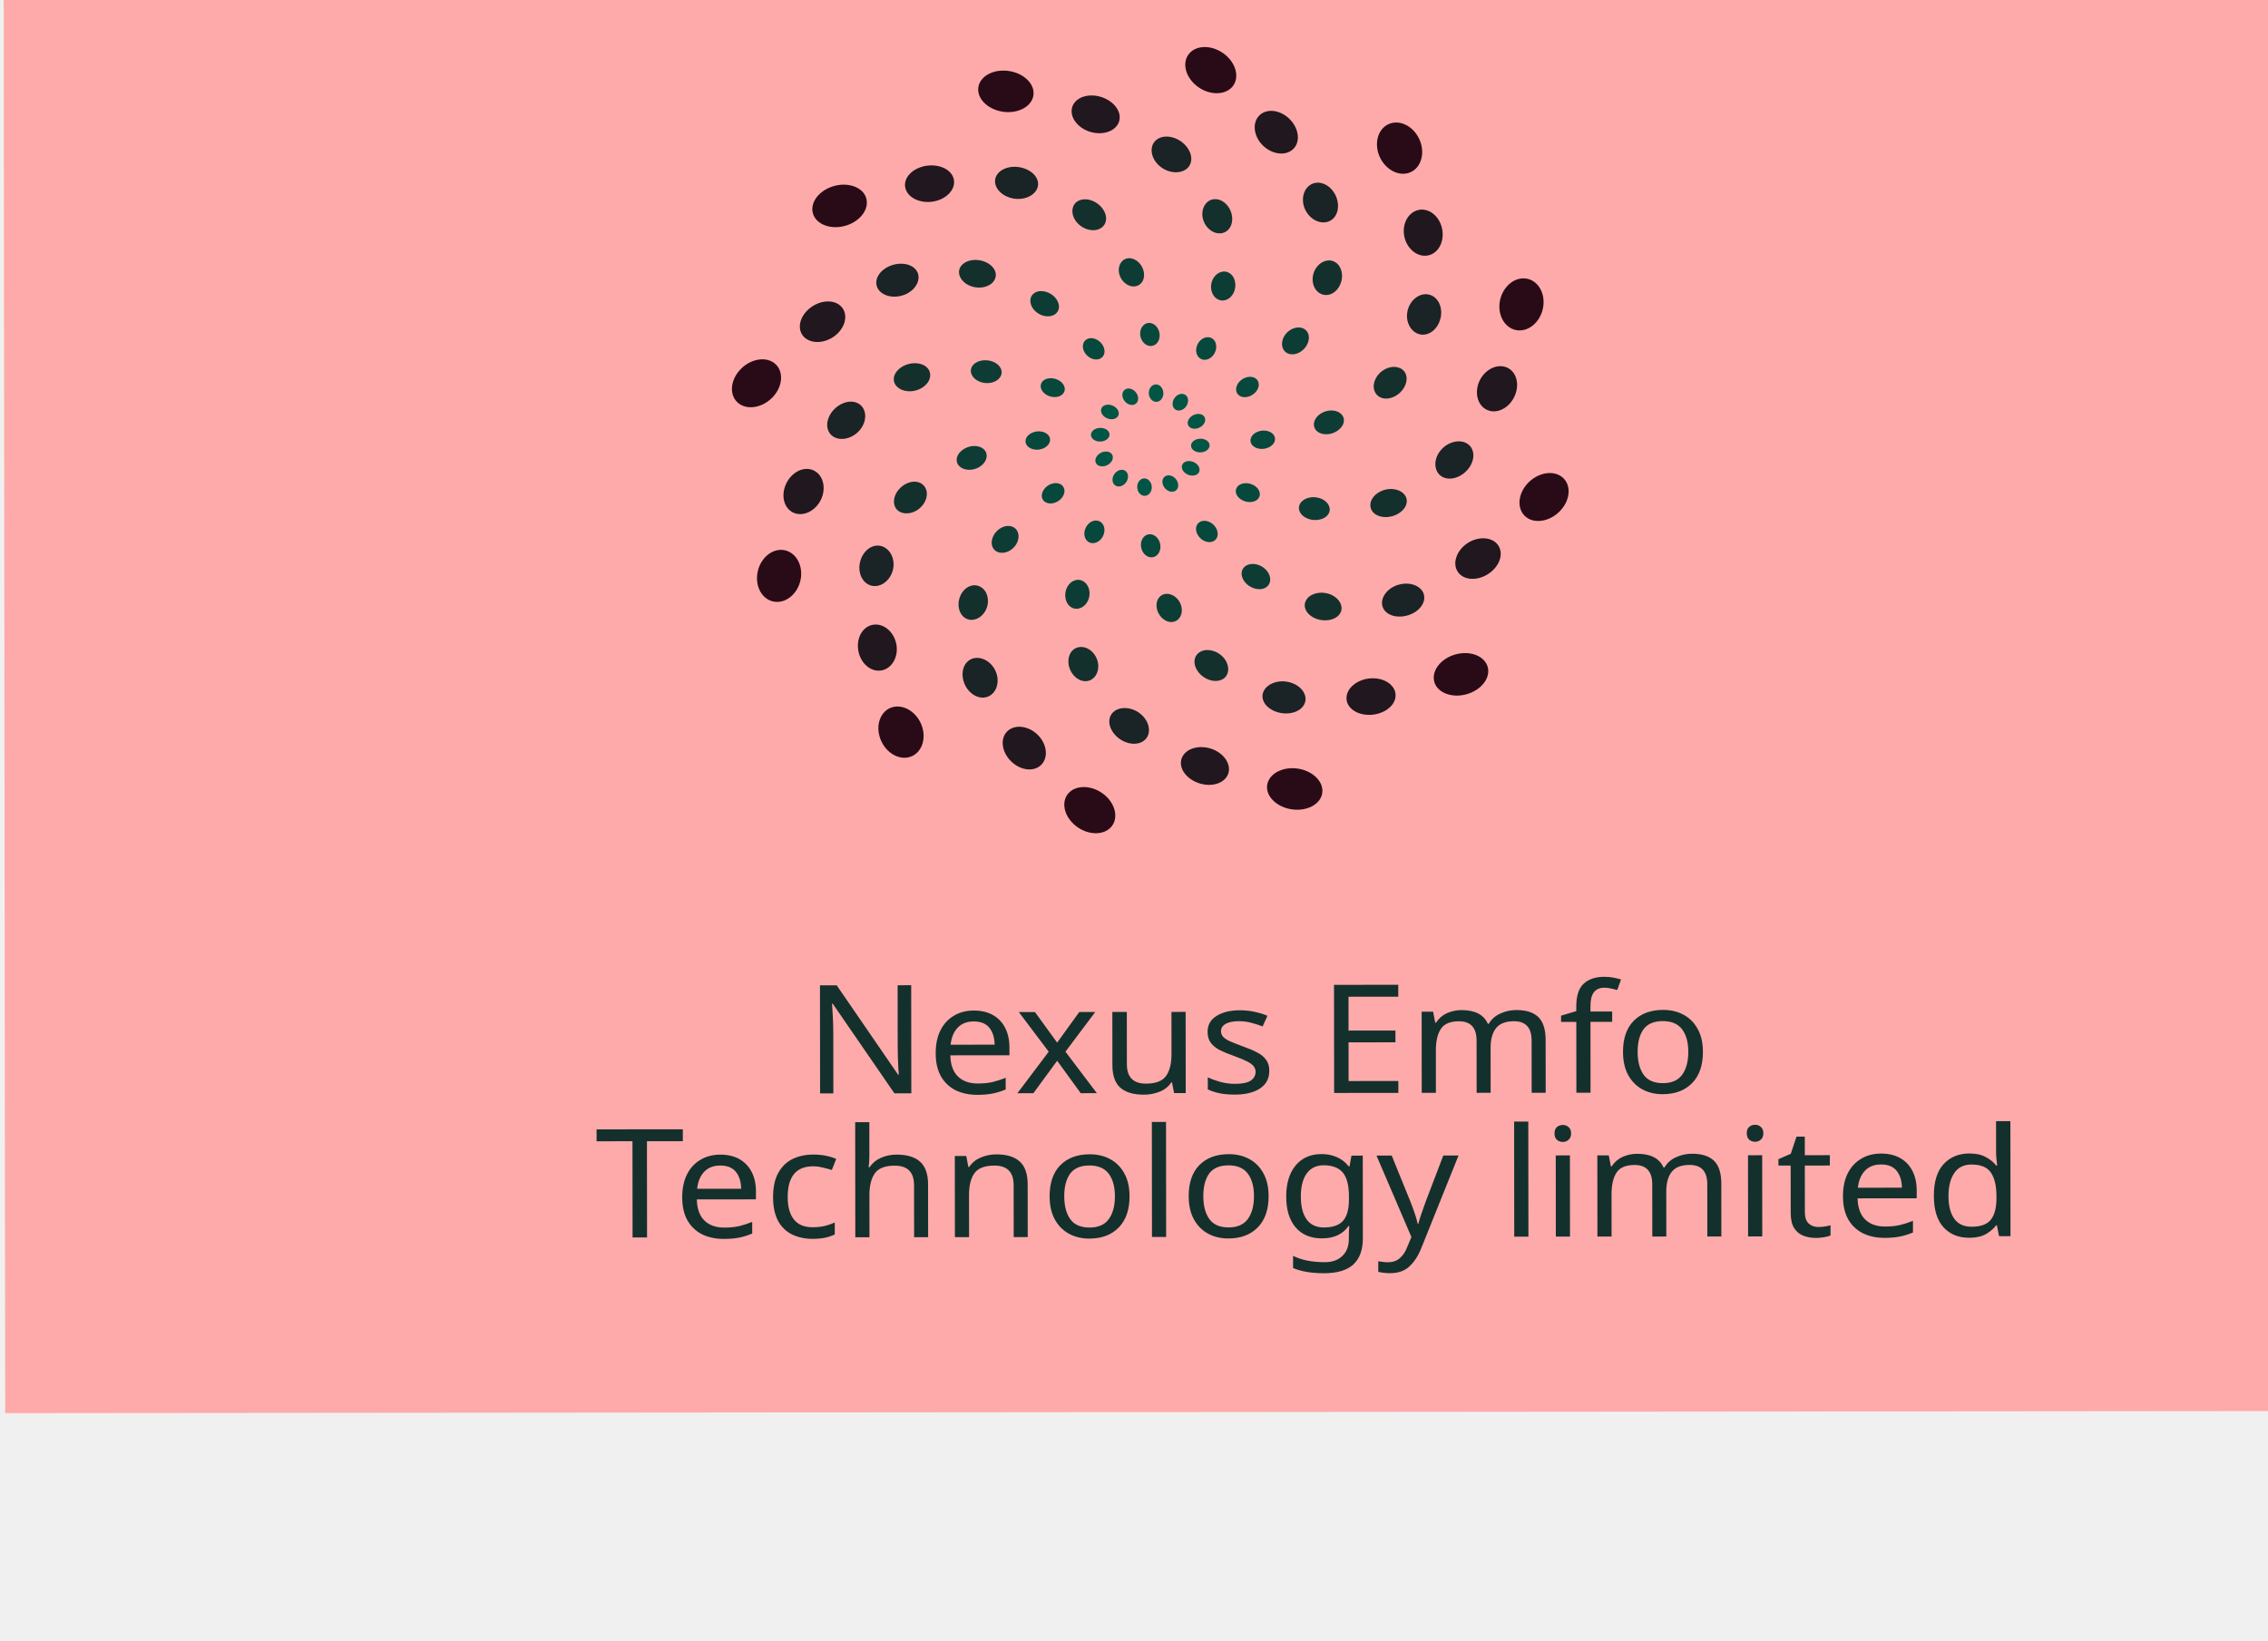
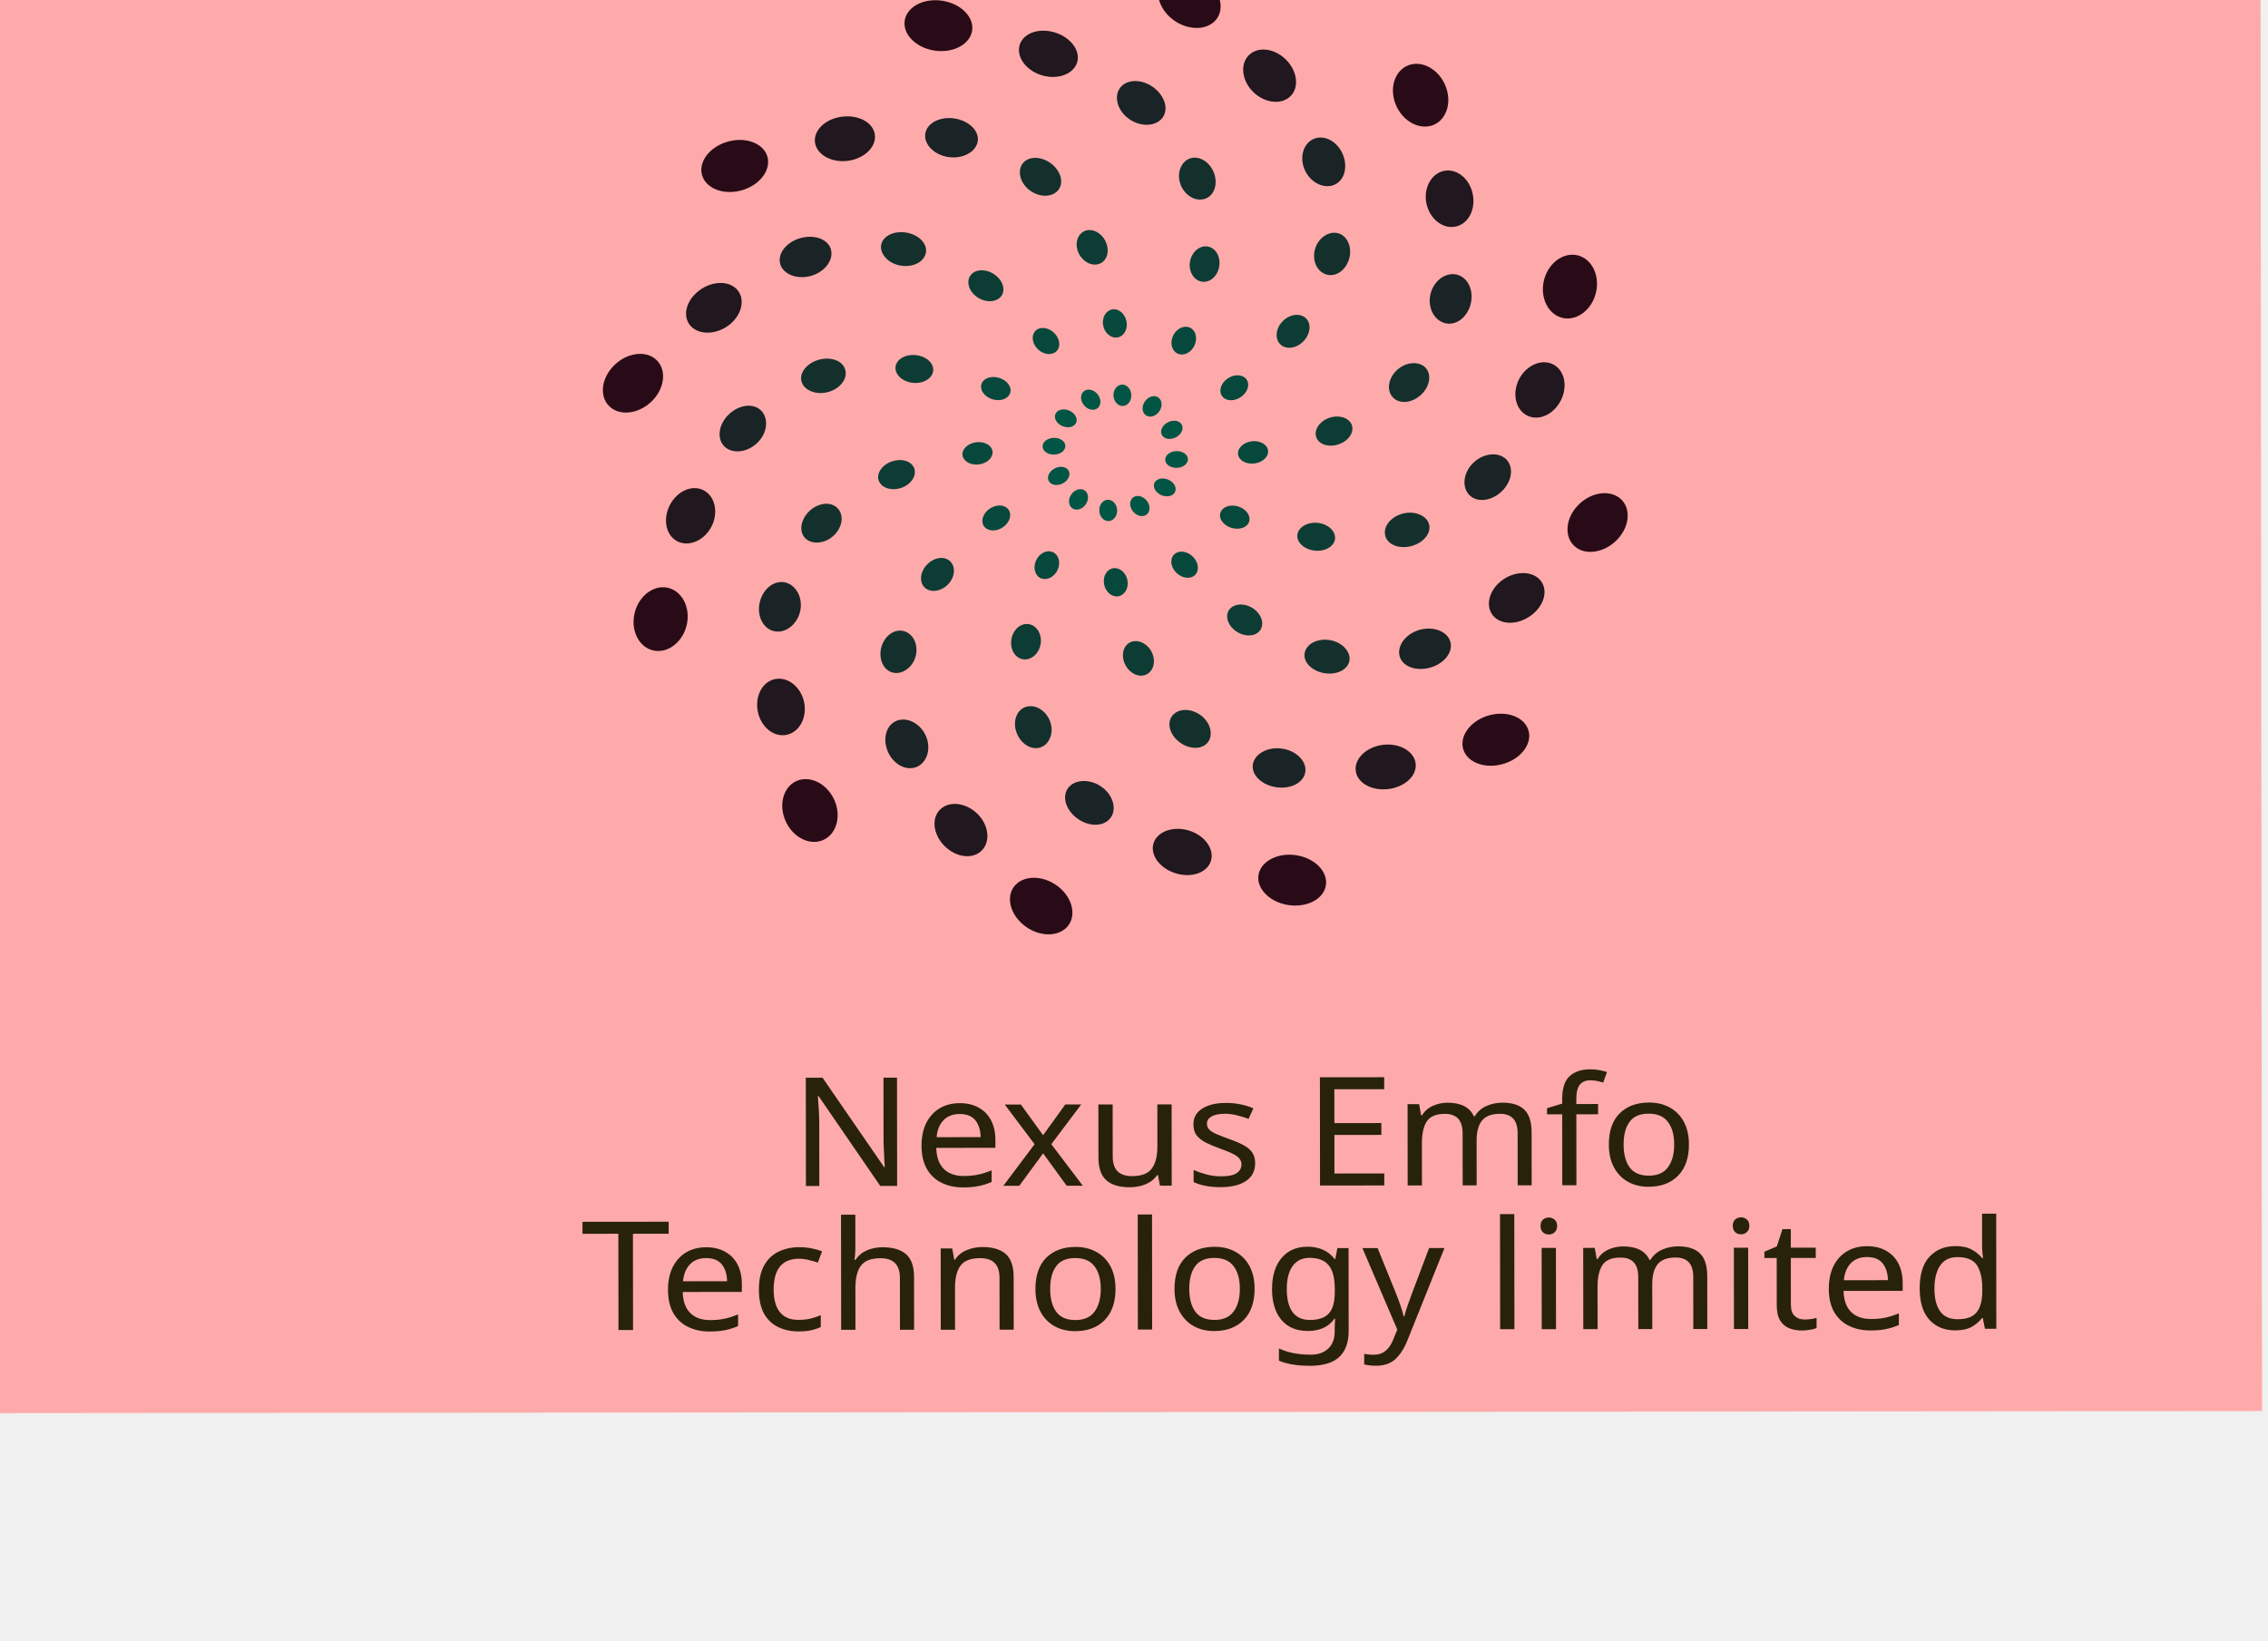
<svg xmlns="http://www.w3.org/2000/svg" width="909.19" height="657.68" version="1.1" viewBox="0 0 240.56 174.01" id="svg236">
-   <defs id="defs240" />
-   <g id="g1993" transform="matrix(0.9923056,0,0,0.9923056,0.00289595,-20.13216)">
-     <rect x="44.261" y="55.008" width="157.16" height="113.69" fill="#ffffff" id="rect4" transform="rotate(-0.05604628)" />
-     <rect x="0.371" y="4.807" width="244.975" height="166.541" fill="#ffaaaa" id="rect6" transform="matrix(0.9999996,-9.1926723e-4,0.00104089,0.9999995,0,0)" style="stroke-width:0.987" />
-     <g transform="matrix(0.8200406,-7.5383864e-4,8.0216203e-4,0.7706446,-27.80271,-59.59826)" stroke-width="2.174" id="g224">
+   <defs id="defs240">
+     <rect x="-194.673" y="-189.412" width="1253.977" height="982.135" id="rect24713" />
+   </defs>
+   <g id="g34673">
+     <rect x="40.254" y="10.864" width="155.951" height="112.815" fill="#ffffff" id="rect4" transform="rotate(-0.05604628)" style="stroke-width:0.992" />
+     <rect x="-3.32" y="-15.365" width="243.09" height="165.259" fill="#ffaaaa" id="rect6" transform="matrix(0.9999996,-9.1926723e-4,0.00104089,0.9999995,0,0)" style="stroke-width:0.98" />
+     <g transform="matrix(0.9966902,-9.162273e-4,9.7496031e-4,0.9366536,-64.93275,-106.2426)" stroke-width="2.174" id="g224">
      <g transform="matrix(0,-0.46708,-0.46708,0,256.88,239.25)" id="g24">
        <path d="m 166.17,141.66 c 0.941,0.613 1.071,2.076 0.317,3.266 -0.755,1.191 -2.132,1.698 -3.086,1.111 -0.953,-0.586 -1.122,-2.055 -0.348,-3.282 0.775,-1.228 2.176,-1.709 3.117,-1.095 z" fill="#005544" id="path8" />
        <path d="m 274.02,145.73 c -2.618,2.108 -6.875,1.159 -9.597,-2.007 -2.682,-3.119 -3.011,-7.485 -0.555,-9.778 2.463,-2.3 6.941,-1.531 9.819,1.827 2.904,3.389 2.942,7.857 0.333,9.958 z" fill="#280b17" id="path10" />
        <g id="g22">
          <path d="m 177.2,126.98 c 0.536,0.474 0.811,1.2 0.78,2.01 -0.032,0.81 -0.367,1.645 -0.932,2.332 -1.18,1.433 -3.058,1.889 -4.24,0.973 -0.568,-0.44 -0.889,-1.151 -0.88,-1.982 0.01,-0.832 0.351,-1.711 0.949,-2.434 0.599,-0.724 1.399,-1.224 2.215,-1.39 l 4.5e-4,3.9e-4 c 0.816,-0.166 1.571,0.017 2.108,0.491 z" fill="#06483c" id="path12" />
          <path d="m 192.17,113.72 c 0.488,0.751 0.578,1.718 0.296,2.675 -0.282,0.958 -0.917,1.85 -1.776,2.502 -0.73,0.554 -1.55,0.887 -2.353,0.999 -1.166,0.163 -2.317,-0.141 -3.038,-0.976 l -3.9e-4,-4.5e-4 c -0.585,-0.678 -0.803,-1.629 -0.57,-2.651 0.042,-0.184 0.098,-0.367 0.167,-0.548 0.318,-0.829 0.912,-1.612 1.702,-2.212 l 6.3e-4,-4.8e-4 c 0.964,-0.733 2.116,-1.115 3.173,-1.065 1.058,0.05 1.91,0.523 2.399,1.276 z" fill="#0d3c35" id="path14" />
          <path d="m 212.52,106.58 c 0.009,0.141 0.009,0.282 5.6e-4,0.422 -0.059,0.925 -0.503,1.825 -1.201,2.561 l 6e-5,5.9e-4 c -0.804,0.847 -1.906,1.441 -3.1,1.688 -2.2e-4,4e-5 -4.4e-4,9e-5 -6.6e-4,1.3e-4 -2.507,0.519 -5.075,-0.483 -5.804,-2.602 -0.35,-1.018 -0.164,-2.183 0.609,-3.212 2e-4,-2.7e-4 4e-4,-5.3e-4 6e-4,-8e-4 0.776,-1.034 2.064,-1.821 3.557,-2.128 1.493,-0.307 2.995,-0.093 4.121,0.553 0.977,0.561 1.575,1.389 1.761,2.3 0.028,0.138 0.047,0.277 0.056,0.419 z" fill="#14302d" id="path16" />
          <path d="m 235.24,111.53 c -0.55,1.129 -1.64,1.93 -2.977,2.3 -1.333,0.368 -2.821,0.284 -4.177,-0.205 -1.024,-0.368 -1.904,-0.935 -2.6,-1.627 -1.21,-1.207 -1.946,-2.889 -1.587,-4.51 0.271,-1.226 1.169,-2.273 2.571,-2.821 0.38,-0.149 0.787,-0.257 1.213,-0.323 1.144,-0.178 2.406,-0.051 3.607,0.382 1.653,0.595 2.996,1.697 3.725,3.001 l -2.4e-4,5.3e-4 c 0.729,1.305 0.775,2.673 0.225,3.801 z" fill="#1a2326" id="path18" />
          <path d="m 255.82,125.97 c -0.965,1.06 -2.42,1.588 -4.026,1.523 -1.603,-0.065 -3.238,-0.715 -4.58,-1.795 -2.736,-2.201 -3.822,-5.881 -2.128,-8.324 0.816,-1.177 2.199,-1.891 3.884,-1.921 1.684,-0.03 3.499,0.63 5.001,1.835 1.502,1.205 2.532,2.826 2.867,4.47 0.334,1.64 -0.053,3.153 -1.017,4.213 z" fill="#21171e" id="path20" />
        </g>
      </g>
      <g transform="matrix(0.23354,-0.4045,-0.4045,-0.23354,209.9,265.89)" id="g42">
        <path d="m 166.17,141.66 c 0.941,0.613 1.071,2.076 0.317,3.266 -0.755,1.191 -2.132,1.698 -3.086,1.111 -0.953,-0.586 -1.122,-2.055 -0.348,-3.282 0.775,-1.228 2.176,-1.709 3.117,-1.095 z" fill="#005544" id="path26" />
        <path d="m 274.02,145.73 c -2.618,2.108 -6.875,1.159 -9.597,-2.007 -2.682,-3.119 -3.011,-7.485 -0.555,-9.778 2.463,-2.3 6.941,-1.531 9.819,1.827 2.904,3.389 2.942,7.857 0.333,9.958 z" fill="#280b17" id="path28" />
        <g id="g40">
          <path d="m 177.2,126.98 c 0.536,0.474 0.811,1.2 0.78,2.01 -0.032,0.81 -0.367,1.645 -0.932,2.332 -1.18,1.433 -3.058,1.889 -4.24,0.973 -0.568,-0.44 -0.889,-1.151 -0.88,-1.982 0.01,-0.832 0.351,-1.711 0.949,-2.434 0.599,-0.724 1.399,-1.224 2.215,-1.39 l 4.5e-4,3.9e-4 c 0.816,-0.166 1.571,0.017 2.108,0.491 z" fill="#06483c" id="path30" />
          <path d="m 192.17,113.72 c 0.488,0.751 0.578,1.718 0.296,2.675 -0.282,0.958 -0.917,1.85 -1.776,2.502 -0.73,0.554 -1.55,0.887 -2.353,0.999 -1.166,0.163 -2.317,-0.141 -3.038,-0.976 l -3.9e-4,-4.5e-4 c -0.585,-0.678 -0.803,-1.629 -0.57,-2.651 0.042,-0.184 0.098,-0.367 0.167,-0.548 0.318,-0.829 0.912,-1.612 1.702,-2.212 l 6.3e-4,-4.8e-4 c 0.964,-0.733 2.116,-1.115 3.173,-1.065 1.058,0.05 1.91,0.523 2.399,1.276 z" fill="#0d3c35" id="path32" />
          <path d="m 212.52,106.58 c 0.009,0.141 0.009,0.282 5.6e-4,0.422 -0.059,0.925 -0.503,1.825 -1.201,2.561 l 6e-5,5.9e-4 c -0.804,0.847 -1.906,1.441 -3.1,1.688 -2.2e-4,4e-5 -4.4e-4,9e-5 -6.6e-4,1.3e-4 -2.507,0.519 -5.075,-0.483 -5.804,-2.602 -0.35,-1.018 -0.164,-2.183 0.609,-3.212 2e-4,-2.7e-4 4e-4,-5.3e-4 6e-4,-8e-4 0.776,-1.034 2.064,-1.821 3.557,-2.128 1.493,-0.307 2.995,-0.093 4.121,0.553 0.977,0.561 1.575,1.389 1.761,2.3 0.028,0.138 0.047,0.277 0.056,0.419 z" fill="#14302d" id="path34" />
          <path d="m 235.24,111.53 c -0.55,1.129 -1.64,1.93 -2.977,2.3 -1.333,0.368 -2.821,0.284 -4.177,-0.205 -1.024,-0.368 -1.904,-0.935 -2.6,-1.627 -1.21,-1.207 -1.946,-2.889 -1.587,-4.51 0.271,-1.226 1.169,-2.273 2.571,-2.821 0.38,-0.149 0.787,-0.257 1.213,-0.323 1.144,-0.178 2.406,-0.051 3.607,0.382 1.653,0.595 2.996,1.697 3.725,3.001 l -2.4e-4,5.3e-4 c 0.729,1.305 0.775,2.673 0.225,3.801 z" fill="#1a2326" id="path36" />
          <path d="m 255.82,125.97 c -0.965,1.06 -2.42,1.588 -4.026,1.523 -1.603,-0.065 -3.238,-0.715 -4.58,-1.795 -2.736,-2.201 -3.822,-5.881 -2.128,-8.324 0.816,-1.177 2.199,-1.891 3.884,-1.921 1.684,-0.03 3.499,0.63 5.001,1.835 1.502,1.205 2.532,2.826 2.867,4.47 0.334,1.64 -0.053,3.153 -1.017,4.213 z" fill="#21171e" id="path38" />
        </g>
      </g>
      <g transform="matrix(0.4045,-0.23354,-0.23354,-0.4045,155.88,265.47)" id="g60">
        <path d="m 166.17,141.66 c 0.941,0.613 1.071,2.076 0.317,3.266 -0.755,1.191 -2.132,1.698 -3.086,1.111 -0.953,-0.586 -1.122,-2.055 -0.348,-3.282 0.775,-1.228 2.176,-1.709 3.117,-1.095 z" fill="#005544" id="path44" />
        <path d="m 274.02,145.73 c -2.618,2.108 -6.875,1.159 -9.597,-2.007 -2.682,-3.119 -3.011,-7.485 -0.555,-9.778 2.463,-2.3 6.941,-1.531 9.819,1.827 2.904,3.389 2.942,7.857 0.333,9.958 z" fill="#280b17" id="path46" />
        <g id="g58">
          <path d="m 177.2,126.98 c 0.536,0.474 0.811,1.2 0.78,2.01 -0.032,0.81 -0.367,1.645 -0.932,2.332 -1.18,1.433 -3.058,1.889 -4.24,0.973 -0.568,-0.44 -0.889,-1.151 -0.88,-1.982 0.01,-0.832 0.351,-1.711 0.949,-2.434 0.599,-0.724 1.399,-1.224 2.215,-1.39 l 4.5e-4,3.9e-4 c 0.816,-0.166 1.571,0.017 2.108,0.491 z" fill="#06483c" id="path48" />
          <path d="m 192.17,113.72 c 0.488,0.751 0.578,1.718 0.296,2.675 -0.282,0.958 -0.917,1.85 -1.776,2.502 -0.73,0.554 -1.55,0.887 -2.353,0.999 -1.166,0.163 -2.317,-0.141 -3.038,-0.976 l -3.9e-4,-4.5e-4 c -0.585,-0.678 -0.803,-1.629 -0.57,-2.651 0.042,-0.184 0.098,-0.367 0.167,-0.548 0.318,-0.829 0.912,-1.612 1.702,-2.212 l 6.3e-4,-4.8e-4 c 0.964,-0.733 2.116,-1.115 3.173,-1.065 1.058,0.05 1.91,0.523 2.399,1.276 z" fill="#0d3c35" id="path50" />
          <path d="m 212.52,106.58 c 0.009,0.141 0.009,0.282 5.6e-4,0.422 -0.059,0.925 -0.503,1.825 -1.201,2.561 l 6e-5,5.9e-4 c -0.804,0.847 -1.906,1.441 -3.1,1.688 -2.2e-4,4e-5 -4.4e-4,9e-5 -6.6e-4,1.3e-4 -2.507,0.519 -5.075,-0.483 -5.804,-2.602 -0.35,-1.018 -0.164,-2.183 0.609,-3.212 2e-4,-2.7e-4 4e-4,-5.3e-4 6e-4,-8e-4 0.776,-1.034 2.064,-1.821 3.557,-2.128 1.493,-0.307 2.995,-0.093 4.121,0.553 0.977,0.561 1.575,1.389 1.761,2.3 0.028,0.138 0.047,0.277 0.056,0.419 z" fill="#14302d" id="path52" />
          <path d="m 235.24,111.53 c -0.55,1.129 -1.64,1.93 -2.977,2.3 -1.333,0.368 -2.821,0.284 -4.177,-0.205 -1.024,-0.368 -1.904,-0.935 -2.6,-1.627 -1.21,-1.207 -1.946,-2.889 -1.587,-4.51 0.271,-1.226 1.169,-2.273 2.571,-2.821 0.38,-0.149 0.787,-0.257 1.213,-0.323 1.144,-0.178 2.406,-0.051 3.607,0.382 1.653,0.595 2.996,1.697 3.725,3.001 l -2.4e-4,5.3e-4 c 0.729,1.305 0.775,2.673 0.225,3.801 z" fill="#1a2326" id="path54" />
          <path d="m 255.82,125.97 c -0.965,1.06 -2.42,1.588 -4.026,1.523 -1.603,-0.065 -3.238,-0.715 -4.58,-1.795 -2.736,-2.201 -3.822,-5.881 -2.128,-8.324 0.816,-1.177 2.199,-1.891 3.884,-1.921 1.684,-0.03 3.499,0.63 5.001,1.835 1.502,1.205 2.532,2.826 2.867,4.47 0.334,1.64 -0.053,3.153 -1.017,4.213 z" fill="#21171e" id="path56" />
        </g>
      </g>
      <g transform="matrix(0.46708,0,0,-0.46708,109.32,238.1)" id="g78">
        <path d="m 166.17,141.66 c 0.941,0.613 1.071,2.076 0.317,3.266 -0.755,1.191 -2.132,1.698 -3.086,1.111 -0.953,-0.586 -1.122,-2.055 -0.348,-3.282 0.775,-1.228 2.176,-1.709 3.117,-1.095 z" fill="#005544" id="path62" />
        <path d="m 274.02,145.73 c -2.618,2.108 -6.875,1.159 -9.597,-2.007 -2.682,-3.119 -3.011,-7.485 -0.555,-9.778 2.463,-2.3 6.941,-1.531 9.819,1.827 2.904,3.389 2.942,7.857 0.333,9.958 z" fill="#280b17" id="path64" />
        <g id="g76">
          <path d="m 177.2,126.98 c 0.536,0.474 0.811,1.2 0.78,2.01 -0.032,0.81 -0.367,1.645 -0.932,2.332 -1.18,1.433 -3.058,1.889 -4.24,0.973 -0.568,-0.44 -0.889,-1.151 -0.88,-1.982 0.01,-0.832 0.351,-1.711 0.949,-2.434 0.599,-0.724 1.399,-1.224 2.215,-1.39 l 4.5e-4,3.9e-4 c 0.816,-0.166 1.571,0.017 2.108,0.491 z" fill="#06483c" id="path66" />
          <path d="m 192.17,113.72 c 0.488,0.751 0.578,1.718 0.296,2.675 -0.282,0.958 -0.917,1.85 -1.776,2.502 -0.73,0.554 -1.55,0.887 -2.353,0.999 -1.166,0.163 -2.317,-0.141 -3.038,-0.976 l -3.9e-4,-4.5e-4 c -0.585,-0.678 -0.803,-1.629 -0.57,-2.651 0.042,-0.184 0.098,-0.367 0.167,-0.548 0.318,-0.829 0.912,-1.612 1.702,-2.212 l 6.3e-4,-4.8e-4 c 0.964,-0.733 2.116,-1.115 3.173,-1.065 1.058,0.05 1.91,0.523 2.399,1.276 z" fill="#0d3c35" id="path68" />
          <path d="m 212.52,106.58 c 0.009,0.141 0.009,0.282 5.6e-4,0.422 -0.059,0.925 -0.503,1.825 -1.201,2.561 l 6e-5,5.9e-4 c -0.804,0.847 -1.906,1.441 -3.1,1.688 -2.2e-4,4e-5 -4.4e-4,9e-5 -6.6e-4,1.3e-4 -2.507,0.519 -5.075,-0.483 -5.804,-2.602 -0.35,-1.018 -0.164,-2.183 0.609,-3.212 2e-4,-2.7e-4 4e-4,-5.3e-4 6e-4,-8e-4 0.776,-1.034 2.064,-1.821 3.557,-2.128 1.493,-0.307 2.995,-0.093 4.121,0.553 0.977,0.561 1.575,1.389 1.761,2.3 0.028,0.138 0.047,0.277 0.056,0.419 z" fill="#14302d" id="path70" />
          <path d="m 235.24,111.53 c -0.55,1.129 -1.64,1.93 -2.977,2.3 -1.333,0.368 -2.821,0.284 -4.177,-0.205 -1.024,-0.368 -1.904,-0.935 -2.6,-1.627 -1.21,-1.207 -1.946,-2.889 -1.587,-4.51 0.271,-1.226 1.169,-2.273 2.571,-2.821 0.38,-0.149 0.787,-0.257 1.213,-0.323 1.144,-0.178 2.406,-0.051 3.607,0.382 1.653,0.595 2.996,1.697 3.725,3.001 l -2.4e-4,5.3e-4 c 0.729,1.305 0.775,2.673 0.225,3.801 z" fill="#1a2326" id="path72" />
          <path d="m 255.82,125.97 c -0.965,1.06 -2.42,1.588 -4.026,1.523 -1.603,-0.065 -3.238,-0.715 -4.58,-1.795 -2.736,-2.201 -3.822,-5.881 -2.128,-8.324 0.816,-1.177 2.199,-1.891 3.884,-1.921 1.684,-0.03 3.499,0.63 5.001,1.835 1.502,1.205 2.532,2.826 2.867,4.47 0.334,1.64 -0.053,3.153 -1.017,4.213 z" fill="#21171e" id="path74" />
        </g>
      </g>
      <g transform="matrix(0.4045,0.23354,0.23354,-0.4045,82.673,191.11)" id="g96">
        <path d="m 166.17,141.66 c 0.941,0.613 1.071,2.076 0.317,3.266 -0.755,1.191 -2.132,1.698 -3.086,1.111 -0.953,-0.586 -1.122,-2.055 -0.348,-3.282 0.775,-1.228 2.176,-1.709 3.117,-1.095 z" fill="#005544" id="path80" />
        <path d="m 274.02,145.73 c -2.618,2.108 -6.875,1.159 -9.597,-2.007 -2.682,-3.119 -3.011,-7.485 -0.555,-9.778 2.463,-2.3 6.941,-1.531 9.819,1.827 2.904,3.389 2.942,7.857 0.333,9.958 z" fill="#280b17" id="path82" />
        <g id="g94">
          <path d="m 177.2,126.98 c 0.536,0.474 0.811,1.2 0.78,2.01 -0.032,0.81 -0.367,1.645 -0.932,2.332 -1.18,1.433 -3.058,1.889 -4.24,0.973 -0.568,-0.44 -0.889,-1.151 -0.88,-1.982 0.01,-0.832 0.351,-1.711 0.949,-2.434 0.599,-0.724 1.399,-1.224 2.215,-1.39 l 4.5e-4,3.9e-4 c 0.816,-0.166 1.571,0.017 2.108,0.491 z" fill="#06483c" id="path84" />
          <path d="m 192.17,113.72 c 0.488,0.751 0.578,1.718 0.296,2.675 -0.282,0.958 -0.917,1.85 -1.776,2.502 -0.73,0.554 -1.55,0.887 -2.353,0.999 -1.166,0.163 -2.317,-0.141 -3.038,-0.976 l -3.9e-4,-4.5e-4 c -0.585,-0.678 -0.803,-1.629 -0.57,-2.651 0.042,-0.184 0.098,-0.367 0.167,-0.548 0.318,-0.829 0.912,-1.612 1.702,-2.212 l 6.3e-4,-4.8e-4 c 0.964,-0.733 2.116,-1.115 3.173,-1.065 1.058,0.05 1.91,0.523 2.399,1.276 z" fill="#0d3c35" id="path86" />
          <path d="m 212.52,106.58 c 0.009,0.141 0.009,0.282 5.6e-4,0.422 -0.059,0.925 -0.503,1.825 -1.201,2.561 l 6e-5,5.9e-4 c -0.804,0.847 -1.906,1.441 -3.1,1.688 -2.2e-4,4e-5 -4.4e-4,9e-5 -6.6e-4,1.3e-4 -2.507,0.519 -5.075,-0.483 -5.804,-2.602 -0.35,-1.018 -0.164,-2.183 0.609,-3.212 2e-4,-2.7e-4 4e-4,-5.3e-4 6e-4,-8e-4 0.776,-1.034 2.064,-1.821 3.557,-2.128 1.493,-0.307 2.995,-0.093 4.121,0.553 0.977,0.561 1.575,1.389 1.761,2.3 0.028,0.138 0.047,0.277 0.056,0.419 z" fill="#14302d" id="path88" />
          <path d="m 235.24,111.53 c -0.55,1.129 -1.64,1.93 -2.977,2.3 -1.333,0.368 -2.821,0.284 -4.177,-0.205 -1.024,-0.368 -1.904,-0.935 -2.6,-1.627 -1.21,-1.207 -1.946,-2.889 -1.587,-4.51 0.271,-1.226 1.169,-2.273 2.571,-2.821 0.38,-0.149 0.787,-0.257 1.213,-0.323 1.144,-0.178 2.406,-0.051 3.607,0.382 1.653,0.595 2.996,1.697 3.725,3.001 l -2.4e-4,5.3e-4 c 0.729,1.305 0.775,2.673 0.225,3.801 z" fill="#1a2326" id="path90" />
          <path d="m 255.82,125.97 c -0.965,1.06 -2.42,1.588 -4.026,1.523 -1.603,-0.065 -3.238,-0.715 -4.58,-1.795 -2.736,-2.201 -3.822,-5.881 -2.128,-8.324 0.816,-1.177 2.199,-1.891 3.884,-1.921 1.684,-0.03 3.499,0.63 5.001,1.835 1.502,1.205 2.532,2.826 2.867,4.47 0.334,1.64 -0.053,3.153 -1.017,4.213 z" fill="#21171e" id="path92" />
        </g>
      </g>
      <g transform="matrix(0.23354,0.4045,0.4045,-0.23354,83.094,137.1)" id="g114">
        <path d="m 166.17,141.66 c 0.941,0.613 1.071,2.076 0.317,3.266 -0.755,1.191 -2.132,1.698 -3.086,1.111 -0.953,-0.586 -1.122,-2.055 -0.348,-3.282 0.775,-1.228 2.176,-1.709 3.117,-1.095 z" fill="#005544" id="path98" />
        <path d="m 274.02,145.73 c -2.618,2.108 -6.875,1.159 -9.597,-2.007 -2.682,-3.119 -3.011,-7.485 -0.555,-9.778 2.463,-2.3 6.941,-1.531 9.819,1.827 2.904,3.389 2.942,7.857 0.333,9.958 z" fill="#280b17" id="path100" />
        <g id="g112">
          <path d="m 177.2,126.98 c 0.536,0.474 0.811,1.2 0.78,2.01 -0.032,0.81 -0.367,1.645 -0.932,2.332 -1.18,1.433 -3.058,1.889 -4.24,0.973 -0.568,-0.44 -0.889,-1.151 -0.88,-1.982 0.01,-0.832 0.351,-1.711 0.949,-2.434 0.599,-0.724 1.399,-1.224 2.215,-1.39 l 4.5e-4,3.9e-4 c 0.816,-0.166 1.571,0.017 2.108,0.491 z" fill="#06483c" id="path102" />
          <path d="m 192.17,113.72 c 0.488,0.751 0.578,1.718 0.296,2.675 -0.282,0.958 -0.917,1.85 -1.776,2.502 -0.73,0.554 -1.55,0.887 -2.353,0.999 -1.166,0.163 -2.317,-0.141 -3.038,-0.976 l -3.9e-4,-4.5e-4 c -0.585,-0.678 -0.803,-1.629 -0.57,-2.651 0.042,-0.184 0.098,-0.367 0.167,-0.548 0.318,-0.829 0.912,-1.612 1.702,-2.212 l 6.3e-4,-4.8e-4 c 0.964,-0.733 2.116,-1.115 3.173,-1.065 1.058,0.05 1.91,0.523 2.399,1.276 z" fill="#0d3c35" id="path104" />
          <path d="m 212.52,106.58 c 0.009,0.141 0.009,0.282 5.6e-4,0.422 -0.059,0.925 -0.503,1.825 -1.201,2.561 l 6e-5,5.9e-4 c -0.804,0.847 -1.906,1.441 -3.1,1.688 -2.2e-4,4e-5 -4.4e-4,9e-5 -6.6e-4,1.3e-4 -2.507,0.519 -5.075,-0.483 -5.804,-2.602 -0.35,-1.018 -0.164,-2.183 0.609,-3.212 2e-4,-2.7e-4 4e-4,-5.3e-4 6e-4,-8e-4 0.776,-1.034 2.064,-1.821 3.557,-2.128 1.493,-0.307 2.995,-0.093 4.121,0.553 0.977,0.561 1.575,1.389 1.761,2.3 0.028,0.138 0.047,0.277 0.056,0.419 z" fill="#14302d" id="path106" />
          <path d="m 235.24,111.53 c -0.55,1.129 -1.64,1.93 -2.977,2.3 -1.333,0.368 -2.821,0.284 -4.177,-0.205 -1.024,-0.368 -1.904,-0.935 -2.6,-1.627 -1.21,-1.207 -1.946,-2.889 -1.587,-4.51 0.271,-1.226 1.169,-2.273 2.571,-2.821 0.38,-0.149 0.787,-0.257 1.213,-0.323 1.144,-0.178 2.406,-0.051 3.607,0.382 1.653,0.595 2.996,1.697 3.725,3.001 l -2.4e-4,5.3e-4 c 0.729,1.305 0.775,2.673 0.225,3.801 z" fill="#1a2326" id="path108" />
          <path d="m 255.82,125.97 c -0.965,1.06 -2.42,1.588 -4.026,1.523 -1.603,-0.065 -3.238,-0.715 -4.58,-1.795 -2.736,-2.201 -3.822,-5.881 -2.128,-8.324 0.816,-1.177 2.199,-1.891 3.884,-1.921 1.684,-0.03 3.499,0.63 5.001,1.835 1.502,1.205 2.532,2.826 2.867,4.47 0.334,1.64 -0.053,3.153 -1.017,4.213 z" fill="#21171e" id="path110" />
        </g>
      </g>
      <g transform="matrix(0,0.46708,0.46708,0,110.47,90.534)" id="g132">
        <path d="m 166.17,141.66 c 0.941,0.613 1.071,2.076 0.317,3.266 -0.755,1.191 -2.132,1.698 -3.086,1.111 -0.953,-0.586 -1.122,-2.055 -0.348,-3.282 0.775,-1.228 2.176,-1.709 3.117,-1.095 z" fill="#005544" id="path116" />
        <path d="m 274.02,145.73 c -2.618,2.108 -6.875,1.159 -9.597,-2.007 -2.682,-3.119 -3.011,-7.485 -0.555,-9.778 2.463,-2.3 6.941,-1.531 9.819,1.827 2.904,3.389 2.942,7.857 0.333,9.958 z" fill="#280b17" id="path118" />
        <g id="g130">
          <path d="m 177.2,126.98 c 0.536,0.474 0.811,1.2 0.78,2.01 -0.032,0.81 -0.367,1.645 -0.932,2.332 -1.18,1.433 -3.058,1.889 -4.24,0.973 -0.568,-0.44 -0.889,-1.151 -0.88,-1.982 0.01,-0.832 0.351,-1.711 0.949,-2.434 0.599,-0.724 1.399,-1.224 2.215,-1.39 l 4.5e-4,3.9e-4 c 0.816,-0.166 1.571,0.017 2.108,0.491 z" fill="#06483c" id="path120" />
          <path d="m 192.17,113.72 c 0.488,0.751 0.578,1.718 0.296,2.675 -0.282,0.958 -0.917,1.85 -1.776,2.502 -0.73,0.554 -1.55,0.887 -2.353,0.999 -1.166,0.163 -2.317,-0.141 -3.038,-0.976 l -3.9e-4,-4.5e-4 c -0.585,-0.678 -0.803,-1.629 -0.57,-2.651 0.042,-0.184 0.098,-0.367 0.167,-0.548 0.318,-0.829 0.912,-1.612 1.702,-2.212 l 6.3e-4,-4.8e-4 c 0.964,-0.733 2.116,-1.115 3.173,-1.065 1.058,0.05 1.91,0.523 2.399,1.276 z" fill="#0d3c35" id="path122" />
          <path d="m 212.52,106.58 c 0.009,0.141 0.009,0.282 5.6e-4,0.422 -0.059,0.925 -0.503,1.825 -1.201,2.561 l 6e-5,5.9e-4 c -0.804,0.847 -1.906,1.441 -3.1,1.688 -2.2e-4,4e-5 -4.4e-4,9e-5 -6.6e-4,1.3e-4 -2.507,0.519 -5.075,-0.483 -5.804,-2.602 -0.35,-1.018 -0.164,-2.183 0.609,-3.212 2e-4,-2.7e-4 4e-4,-5.3e-4 6e-4,-8e-4 0.776,-1.034 2.064,-1.821 3.557,-2.128 1.493,-0.307 2.995,-0.093 4.121,0.553 0.977,0.561 1.575,1.389 1.761,2.3 0.028,0.138 0.047,0.277 0.056,0.419 z" fill="#14302d" id="path124" />
          <path d="m 235.24,111.53 c -0.55,1.129 -1.64,1.93 -2.977,2.3 -1.333,0.368 -2.821,0.284 -4.177,-0.205 -1.024,-0.368 -1.904,-0.935 -2.6,-1.627 -1.21,-1.207 -1.946,-2.889 -1.587,-4.51 0.271,-1.226 1.169,-2.273 2.571,-2.821 0.38,-0.149 0.787,-0.257 1.213,-0.323 1.144,-0.178 2.406,-0.051 3.607,0.382 1.653,0.595 2.996,1.697 3.725,3.001 l -2.4e-4,5.3e-4 c 0.729,1.305 0.775,2.673 0.225,3.801 z" fill="#1a2326" id="path126" />
          <path d="m 255.82,125.97 c -0.965,1.06 -2.42,1.588 -4.026,1.523 -1.603,-0.065 -3.238,-0.715 -4.58,-1.795 -2.736,-2.201 -3.822,-5.881 -2.128,-8.324 0.816,-1.177 2.199,-1.891 3.884,-1.921 1.684,-0.03 3.499,0.63 5.001,1.835 1.502,1.205 2.532,2.826 2.867,4.47 0.334,1.64 -0.053,3.153 -1.017,4.213 z" fill="#21171e" id="path128" />
        </g>
      </g>
      <g transform="matrix(-0.23354,0.4045,0.4045,0.23354,157.45,63.892)" id="g150">
        <path d="m 166.17,141.66 c 0.941,0.613 1.071,2.076 0.317,3.266 -0.755,1.191 -2.132,1.698 -3.086,1.111 -0.953,-0.586 -1.122,-2.055 -0.348,-3.282 0.775,-1.228 2.176,-1.709 3.117,-1.095 z" fill="#005544" id="path134" />
        <path d="m 274.02,145.73 c -2.618,2.108 -6.875,1.159 -9.597,-2.007 -2.682,-3.119 -3.011,-7.485 -0.555,-9.778 2.463,-2.3 6.941,-1.531 9.819,1.827 2.904,3.389 2.942,7.857 0.333,9.958 z" fill="#280b17" id="path136" />
        <g id="g148">
          <path d="m 177.2,126.98 c 0.536,0.474 0.811,1.2 0.78,2.01 -0.032,0.81 -0.367,1.645 -0.932,2.332 -1.18,1.433 -3.058,1.889 -4.24,0.973 -0.568,-0.44 -0.889,-1.151 -0.88,-1.982 0.01,-0.832 0.351,-1.711 0.949,-2.434 0.599,-0.724 1.399,-1.224 2.215,-1.39 l 4.5e-4,3.9e-4 c 0.816,-0.166 1.571,0.017 2.108,0.491 z" fill="#06483c" id="path138" />
          <path d="m 192.17,113.72 c 0.488,0.751 0.578,1.718 0.296,2.675 -0.282,0.958 -0.917,1.85 -1.776,2.502 -0.73,0.554 -1.55,0.887 -2.353,0.999 -1.166,0.163 -2.317,-0.141 -3.038,-0.976 l -3.9e-4,-4.5e-4 c -0.585,-0.678 -0.803,-1.629 -0.57,-2.651 0.042,-0.184 0.098,-0.367 0.167,-0.548 0.318,-0.829 0.912,-1.612 1.702,-2.212 l 6.3e-4,-4.8e-4 c 0.964,-0.733 2.116,-1.115 3.173,-1.065 1.058,0.05 1.91,0.523 2.399,1.276 z" fill="#0d3c35" id="path140" />
          <path d="m 212.52,106.58 c 0.009,0.141 0.009,0.282 5.6e-4,0.422 -0.059,0.925 -0.503,1.825 -1.201,2.561 l 6e-5,5.9e-4 c -0.804,0.847 -1.906,1.441 -3.1,1.688 -2.2e-4,4e-5 -4.4e-4,9e-5 -6.6e-4,1.3e-4 -2.507,0.519 -5.075,-0.483 -5.804,-2.602 -0.35,-1.018 -0.164,-2.183 0.609,-3.212 2e-4,-2.7e-4 4e-4,-5.3e-4 6e-4,-8e-4 0.776,-1.034 2.064,-1.821 3.557,-2.128 1.493,-0.307 2.995,-0.093 4.121,0.553 0.977,0.561 1.575,1.389 1.761,2.3 0.028,0.138 0.047,0.277 0.056,0.419 z" fill="#14302d" id="path142" />
          <path d="m 235.24,111.53 c -0.55,1.129 -1.64,1.93 -2.977,2.3 -1.333,0.368 -2.821,0.284 -4.177,-0.205 -1.024,-0.368 -1.904,-0.935 -2.6,-1.627 -1.21,-1.207 -1.946,-2.889 -1.587,-4.51 0.271,-1.226 1.169,-2.273 2.571,-2.821 0.38,-0.149 0.787,-0.257 1.213,-0.323 1.144,-0.178 2.406,-0.051 3.607,0.382 1.653,0.595 2.996,1.697 3.725,3.001 l -2.4e-4,5.3e-4 c 0.729,1.305 0.775,2.673 0.225,3.801 z" fill="#1a2326" id="path144" />
          <path d="m 255.82,125.97 c -0.965,1.06 -2.42,1.588 -4.026,1.523 -1.603,-0.065 -3.238,-0.715 -4.58,-1.795 -2.736,-2.201 -3.822,-5.881 -2.128,-8.324 0.816,-1.177 2.199,-1.891 3.884,-1.921 1.684,-0.03 3.499,0.63 5.001,1.835 1.502,1.205 2.532,2.826 2.867,4.47 0.334,1.64 -0.053,3.153 -1.017,4.213 z" fill="#21171e" id="path146" />
        </g>
      </g>
      <g transform="matrix(-0.4045,0.23354,0.23354,0.4045,211.47,64.313)" id="g168">
        <path d="m 166.17,141.66 c 0.941,0.613 1.071,2.076 0.317,3.266 -0.755,1.191 -2.132,1.698 -3.086,1.111 -0.953,-0.586 -1.122,-2.055 -0.348,-3.282 0.775,-1.228 2.176,-1.709 3.117,-1.095 z" fill="#005544" id="path152" />
        <path d="m 274.02,145.73 c -2.618,2.108 -6.875,1.159 -9.597,-2.007 -2.682,-3.119 -3.011,-7.485 -0.555,-9.778 2.463,-2.3 6.941,-1.531 9.819,1.827 2.904,3.389 2.942,7.857 0.333,9.958 z" fill="#280b17" id="path154" />
        <g id="g166">
          <path d="m 177.2,126.98 c 0.536,0.474 0.811,1.2 0.78,2.01 -0.032,0.81 -0.367,1.645 -0.932,2.332 -1.18,1.433 -3.058,1.889 -4.24,0.973 -0.568,-0.44 -0.889,-1.151 -0.88,-1.982 0.01,-0.832 0.351,-1.711 0.949,-2.434 0.599,-0.724 1.399,-1.224 2.215,-1.39 l 4.5e-4,3.9e-4 c 0.816,-0.166 1.571,0.017 2.108,0.491 z" fill="#06483c" id="path156" />
          <path d="m 192.17,113.72 c 0.488,0.751 0.578,1.718 0.296,2.675 -0.282,0.958 -0.917,1.85 -1.776,2.502 -0.73,0.554 -1.55,0.887 -2.353,0.999 -1.166,0.163 -2.317,-0.141 -3.038,-0.976 l -3.9e-4,-4.5e-4 c -0.585,-0.678 -0.803,-1.629 -0.57,-2.651 0.042,-0.184 0.098,-0.367 0.167,-0.548 0.318,-0.829 0.912,-1.612 1.702,-2.212 l 6.3e-4,-4.8e-4 c 0.964,-0.733 2.116,-1.115 3.173,-1.065 1.058,0.05 1.91,0.523 2.399,1.276 z" fill="#0d3c35" id="path158" />
          <path d="m 212.52,106.58 c 0.009,0.141 0.009,0.282 5.6e-4,0.422 -0.059,0.925 -0.503,1.825 -1.201,2.561 l 6e-5,5.9e-4 c -0.804,0.847 -1.906,1.441 -3.1,1.688 -2.2e-4,4e-5 -4.4e-4,9e-5 -6.6e-4,1.3e-4 -2.507,0.519 -5.075,-0.483 -5.804,-2.602 -0.35,-1.018 -0.164,-2.183 0.609,-3.212 2e-4,-2.7e-4 4e-4,-5.3e-4 6e-4,-8e-4 0.776,-1.034 2.064,-1.821 3.557,-2.128 1.493,-0.307 2.995,-0.093 4.121,0.553 0.977,0.561 1.575,1.389 1.761,2.3 0.028,0.138 0.047,0.277 0.056,0.419 z" fill="#14302d" id="path160" />
          <path d="m 235.24,111.53 c -0.55,1.129 -1.64,1.93 -2.977,2.3 -1.333,0.368 -2.821,0.284 -4.177,-0.205 -1.024,-0.368 -1.904,-0.935 -2.6,-1.627 -1.21,-1.207 -1.946,-2.889 -1.587,-4.51 0.271,-1.226 1.169,-2.273 2.571,-2.821 0.38,-0.149 0.787,-0.257 1.213,-0.323 1.144,-0.178 2.406,-0.051 3.607,0.382 1.653,0.595 2.996,1.697 3.725,3.001 l -2.4e-4,5.3e-4 c 0.729,1.305 0.775,2.673 0.225,3.801 z" fill="#1a2326" id="path162" />
          <path d="m 255.82,125.97 c -0.965,1.06 -2.42,1.588 -4.026,1.523 -1.603,-0.065 -3.238,-0.715 -4.58,-1.795 -2.736,-2.201 -3.822,-5.881 -2.128,-8.324 0.816,-1.177 2.199,-1.891 3.884,-1.921 1.684,-0.03 3.499,0.63 5.001,1.835 1.502,1.205 2.532,2.826 2.867,4.47 0.334,1.64 -0.053,3.153 -1.017,4.213 z" fill="#21171e" id="path164" />
        </g>
      </g>
      <g transform="matrix(-0.46708,0,0,0.46708,258.03,91.684)" id="g186">
        <path d="m 166.17,141.66 c 0.941,0.613 1.071,2.076 0.317,3.266 -0.755,1.191 -2.132,1.698 -3.086,1.111 -0.953,-0.586 -1.122,-2.055 -0.348,-3.282 0.775,-1.228 2.176,-1.709 3.117,-1.095 z" fill="#005544" id="path170" />
        <path d="m 274.02,145.73 c -2.618,2.108 -6.875,1.159 -9.597,-2.007 -2.682,-3.119 -3.011,-7.485 -0.555,-9.778 2.463,-2.3 6.941,-1.531 9.819,1.827 2.904,3.389 2.942,7.857 0.333,9.958 z" fill="#280b17" id="path172" />
        <g id="g184">
          <path d="m 177.2,126.98 c 0.536,0.474 0.811,1.2 0.78,2.01 -0.032,0.81 -0.367,1.645 -0.932,2.332 -1.18,1.433 -3.058,1.889 -4.24,0.973 -0.568,-0.44 -0.889,-1.151 -0.88,-1.982 0.01,-0.832 0.351,-1.711 0.949,-2.434 0.599,-0.724 1.399,-1.224 2.215,-1.39 l 4.5e-4,3.9e-4 c 0.816,-0.166 1.571,0.017 2.108,0.491 z" fill="#06483c" id="path174" />
          <path d="m 192.17,113.72 c 0.488,0.751 0.578,1.718 0.296,2.675 -0.282,0.958 -0.917,1.85 -1.776,2.502 -0.73,0.554 -1.55,0.887 -2.353,0.999 -1.166,0.163 -2.317,-0.141 -3.038,-0.976 l -3.9e-4,-4.5e-4 c -0.585,-0.678 -0.803,-1.629 -0.57,-2.651 0.042,-0.184 0.098,-0.367 0.167,-0.548 0.318,-0.829 0.912,-1.612 1.702,-2.212 l 6.3e-4,-4.8e-4 c 0.964,-0.733 2.116,-1.115 3.173,-1.065 1.058,0.05 1.91,0.523 2.399,1.276 z" fill="#0d3c35" id="path176" />
          <path d="m 212.52,106.58 c 0.009,0.141 0.009,0.282 5.6e-4,0.422 -0.059,0.925 -0.503,1.825 -1.201,2.561 l 6e-5,5.9e-4 c -0.804,0.847 -1.906,1.441 -3.1,1.688 -2.2e-4,4e-5 -4.4e-4,9e-5 -6.6e-4,1.3e-4 -2.507,0.519 -5.075,-0.483 -5.804,-2.602 -0.35,-1.018 -0.164,-2.183 0.609,-3.212 2e-4,-2.7e-4 4e-4,-5.3e-4 6e-4,-8e-4 0.776,-1.034 2.064,-1.821 3.557,-2.128 1.493,-0.307 2.995,-0.093 4.121,0.553 0.977,0.561 1.575,1.389 1.761,2.3 0.028,0.138 0.047,0.277 0.056,0.419 z" fill="#14302d" id="path178" />
          <path d="m 235.24,111.53 c -0.55,1.129 -1.64,1.93 -2.977,2.3 -1.333,0.368 -2.821,0.284 -4.177,-0.205 -1.024,-0.368 -1.904,-0.935 -2.6,-1.627 -1.21,-1.207 -1.946,-2.889 -1.587,-4.51 0.271,-1.226 1.169,-2.273 2.571,-2.821 0.38,-0.149 0.787,-0.257 1.213,-0.323 1.144,-0.178 2.406,-0.051 3.607,0.382 1.653,0.595 2.996,1.697 3.725,3.001 l -2.4e-4,5.3e-4 c 0.729,1.305 0.775,2.673 0.225,3.801 z" fill="#1a2326" id="path180" />
          <path d="m 255.82,125.97 c -0.965,1.06 -2.42,1.588 -4.026,1.523 -1.603,-0.065 -3.238,-0.715 -4.58,-1.795 -2.736,-2.201 -3.822,-5.881 -2.128,-8.324 0.816,-1.177 2.199,-1.891 3.884,-1.921 1.684,-0.03 3.499,0.63 5.001,1.835 1.502,1.205 2.532,2.826 2.867,4.47 0.334,1.64 -0.053,3.153 -1.017,4.213 z" fill="#21171e" id="path182" />
        </g>
      </g>
      <g transform="matrix(-0.4045,-0.23354,-0.23354,0.4045,284.68,138.67)" id="g204">
        <path d="m 166.17,141.66 c 0.941,0.613 1.071,2.076 0.317,3.266 -0.755,1.191 -2.132,1.698 -3.086,1.111 -0.953,-0.586 -1.122,-2.055 -0.348,-3.282 0.775,-1.228 2.176,-1.709 3.117,-1.095 z" fill="#005544" id="path188" />
        <path d="m 274.02,145.73 c -2.618,2.108 -6.875,1.159 -9.597,-2.007 -2.682,-3.119 -3.011,-7.485 -0.555,-9.778 2.463,-2.3 6.941,-1.531 9.819,1.827 2.904,3.389 2.942,7.857 0.333,9.958 z" fill="#280b17" id="path190" />
        <g id="g202">
          <path d="m 177.2,126.98 c 0.536,0.474 0.811,1.2 0.78,2.01 -0.032,0.81 -0.367,1.645 -0.932,2.332 -1.18,1.433 -3.058,1.889 -4.24,0.973 -0.568,-0.44 -0.889,-1.151 -0.88,-1.982 0.01,-0.832 0.351,-1.711 0.949,-2.434 0.599,-0.724 1.399,-1.224 2.215,-1.39 l 4.5e-4,3.9e-4 c 0.816,-0.166 1.571,0.017 2.108,0.491 z" fill="#06483c" id="path192" />
          <path d="m 192.17,113.72 c 0.488,0.751 0.578,1.718 0.296,2.675 -0.282,0.958 -0.917,1.85 -1.776,2.502 -0.73,0.554 -1.55,0.887 -2.353,0.999 -1.166,0.163 -2.317,-0.141 -3.038,-0.976 l -3.9e-4,-4.5e-4 c -0.585,-0.678 -0.803,-1.629 -0.57,-2.651 0.042,-0.184 0.098,-0.367 0.167,-0.548 0.318,-0.829 0.912,-1.612 1.702,-2.212 l 6.3e-4,-4.8e-4 c 0.964,-0.733 2.116,-1.115 3.173,-1.065 1.058,0.05 1.91,0.523 2.399,1.276 z" fill="#0d3c35" id="path194" />
          <path d="m 212.52,106.58 c 0.009,0.141 0.009,0.282 5.6e-4,0.422 -0.059,0.925 -0.503,1.825 -1.201,2.561 l 6e-5,5.9e-4 c -0.804,0.847 -1.906,1.441 -3.1,1.688 -2.2e-4,4e-5 -4.4e-4,9e-5 -6.6e-4,1.3e-4 -2.507,0.519 -5.075,-0.483 -5.804,-2.602 -0.35,-1.018 -0.164,-2.183 0.609,-3.212 2e-4,-2.7e-4 4e-4,-5.3e-4 6e-4,-8e-4 0.776,-1.034 2.064,-1.821 3.557,-2.128 1.493,-0.307 2.995,-0.093 4.121,0.553 0.977,0.561 1.575,1.389 1.761,2.3 0.028,0.138 0.047,0.277 0.056,0.419 z" fill="#14302d" id="path196" />
          <path d="m 235.24,111.53 c -0.55,1.129 -1.64,1.93 -2.977,2.3 -1.333,0.368 -2.821,0.284 -4.177,-0.205 -1.024,-0.368 -1.904,-0.935 -2.6,-1.627 -1.21,-1.207 -1.946,-2.889 -1.587,-4.51 0.271,-1.226 1.169,-2.273 2.571,-2.821 0.38,-0.149 0.787,-0.257 1.213,-0.323 1.144,-0.178 2.406,-0.051 3.607,0.382 1.653,0.595 2.996,1.697 3.725,3.001 l -2.4e-4,5.3e-4 c 0.729,1.305 0.775,2.673 0.225,3.801 z" fill="#1a2326" id="path198" />
          <path d="m 255.82,125.97 c -0.965,1.06 -2.42,1.588 -4.026,1.523 -1.603,-0.065 -3.238,-0.715 -4.58,-1.795 -2.736,-2.201 -3.822,-5.881 -2.128,-8.324 0.816,-1.177 2.199,-1.891 3.884,-1.921 1.684,-0.03 3.499,0.63 5.001,1.835 1.502,1.205 2.532,2.826 2.867,4.47 0.334,1.64 -0.053,3.153 -1.017,4.213 z" fill="#21171e" id="path200" />
        </g>
      </g>
      <g transform="matrix(-0.23354,-0.4045,-0.4045,0.23354,284.26,192.69)" id="g222">
        <path d="m 166.17,141.66 c 0.941,0.613 1.071,2.076 0.317,3.266 -0.755,1.191 -2.132,1.698 -3.086,1.111 -0.953,-0.586 -1.122,-2.055 -0.348,-3.282 0.775,-1.228 2.176,-1.709 3.117,-1.095 z" fill="#005544" id="path206" />
        <path d="m 274.02,145.73 c -2.618,2.108 -6.875,1.159 -9.597,-2.007 -2.682,-3.119 -3.011,-7.485 -0.555,-9.778 2.463,-2.3 6.941,-1.531 9.819,1.827 2.904,3.389 2.942,7.857 0.333,9.958 z" fill="#280b17" id="path208" />
        <g id="g220">
          <path d="m 177.2,126.98 c 0.536,0.474 0.811,1.2 0.78,2.01 -0.032,0.81 -0.367,1.645 -0.932,2.332 -1.18,1.433 -3.058,1.889 -4.24,0.973 -0.568,-0.44 -0.889,-1.151 -0.88,-1.982 0.01,-0.832 0.351,-1.711 0.949,-2.434 0.599,-0.724 1.399,-1.224 2.215,-1.39 l 4.5e-4,3.9e-4 c 0.816,-0.166 1.571,0.017 2.108,0.491 z" fill="#06483c" id="path210" />
          <path d="m 192.17,113.72 c 0.488,0.751 0.578,1.718 0.296,2.675 -0.282,0.958 -0.917,1.85 -1.776,2.502 -0.73,0.554 -1.55,0.887 -2.353,0.999 -1.166,0.163 -2.317,-0.141 -3.038,-0.976 l -3.9e-4,-4.5e-4 c -0.585,-0.678 -0.803,-1.629 -0.57,-2.651 0.042,-0.184 0.098,-0.367 0.167,-0.548 0.318,-0.829 0.912,-1.612 1.702,-2.212 l 6.3e-4,-4.8e-4 c 0.964,-0.733 2.116,-1.115 3.173,-1.065 1.058,0.05 1.91,0.523 2.399,1.276 z" fill="#0d3c35" id="path212" />
          <path d="m 212.52,106.58 c 0.009,0.141 0.009,0.282 5.6e-4,0.422 -0.059,0.925 -0.503,1.825 -1.201,2.561 l 6e-5,5.9e-4 c -0.804,0.847 -1.906,1.441 -3.1,1.688 -2.2e-4,4e-5 -4.4e-4,9e-5 -6.6e-4,1.3e-4 -2.507,0.519 -5.075,-0.483 -5.804,-2.602 -0.35,-1.018 -0.164,-2.183 0.609,-3.212 2e-4,-2.7e-4 4e-4,-5.3e-4 6e-4,-8e-4 0.776,-1.034 2.064,-1.821 3.557,-2.128 1.493,-0.307 2.995,-0.093 4.121,0.553 0.977,0.561 1.575,1.389 1.761,2.3 0.028,0.138 0.047,0.277 0.056,0.419 z" fill="#14302d" id="path214" />
          <path d="m 235.24,111.53 c -0.55,1.129 -1.64,1.93 -2.977,2.3 -1.333,0.368 -2.821,0.284 -4.177,-0.205 -1.024,-0.368 -1.904,-0.935 -2.6,-1.627 -1.21,-1.207 -1.946,-2.889 -1.587,-4.51 0.271,-1.226 1.169,-2.273 2.571,-2.821 0.38,-0.149 0.787,-0.257 1.213,-0.323 1.144,-0.178 2.406,-0.051 3.607,0.382 1.653,0.595 2.996,1.697 3.725,3.001 l -2.4e-4,5.3e-4 c 0.729,1.305 0.775,2.673 0.225,3.801 z" fill="#1a2326" id="path216" />
          <path d="m 255.82,125.97 c -0.965,1.06 -2.42,1.588 -4.026,1.523 -1.603,-0.065 -3.238,-0.715 -4.58,-1.795 -2.736,-2.201 -3.822,-5.881 -2.128,-8.324 0.816,-1.177 2.199,-1.891 3.884,-1.921 1.684,-0.03 3.499,0.63 5.001,1.835 1.502,1.205 2.532,2.826 2.867,4.47 0.334,1.64 -0.053,3.153 -1.017,4.213 z" fill="#21171e" id="path218" />
        </g>
      </g>
    </g>
-     <text x="44.134" y="141.58" fill="#14302d" font-family="Cinzel" font-size="16.474px" stroke-width="0.235" style="font-style:normal;font-variant:normal;font-weight:normal;font-stretch:normal;font-size:16.698px;line-height:0.95;font-family:'Bodoni MT';-inkscape-font-specification:'Bodoni MT, Normal';font-variant-ligatures:normal;font-variant-caps:normal;font-variant-numeric:normal;font-variant-east-asian:normal;fill:#14302d;stroke-width:0.239" xml:space="preserve" id="text230" transform="matrix(1.03155,-9.482718e-4,0.00100906,0.9694137,0,0)">
-       <tspan id="tspan548" x="44.134" y="141.58" style="stroke-width:0.239">         Nexus Emfo </tspan>
-       <tspan id="tspan550" x="44.134" y="157.444" style="stroke-width:0.239">    Technology limited</tspan>
+     <text x="42.357" y="129.852" fill="#14302d" font-family="Cinzel" font-size="16.474px" stroke-width="0.235" style="font-style:normal;font-variant:normal;font-weight:normal;font-stretch:normal;font-size:16.57px;line-height:0.95;font-family:'Californian FB';-inkscape-font-specification:'Californian FB';font-variant-ligatures:normal;font-variant-caps:normal;font-variant-numeric:normal;font-variant-east-asian:normal;fill:#28220b;stroke-width:0.237" xml:space="preserve" id="text230" transform="matrix(1.03155,-9.482718e-4,0.00100906,0.9694137,0,0)">
+       <tspan id="tspan548" x="42.357" y="129.852" style="font-style:normal;font-variant:normal;font-weight:normal;font-stretch:normal;font-family:'Californian FB';-inkscape-font-specification:'Californian FB';fill:#28220b;stroke-width:0.237">         Nexus Emfo </tspan>
+       <tspan id="tspan550" x="42.357" y="145.593" style="font-style:normal;font-variant:normal;font-weight:normal;font-stretch:normal;font-family:'Californian FB';-inkscape-font-specification:'Californian FB';fill:#28220b;stroke-width:0.237">    Technology limited</tspan>
    </text>
  </g>
+   <text xml:space="preserve" transform="matrix(0.2645872,0,0,0.2645872,0,-0.00184049)" id="text24711" style="fill:black;fill-opacity:1;line-height:1.25;stroke:none;font-family:sans-serif;font-style:normal;font-weight:normal;font-size:40px;white-space:pre;shape-inside:url(#rect24713)" />
</svg>
